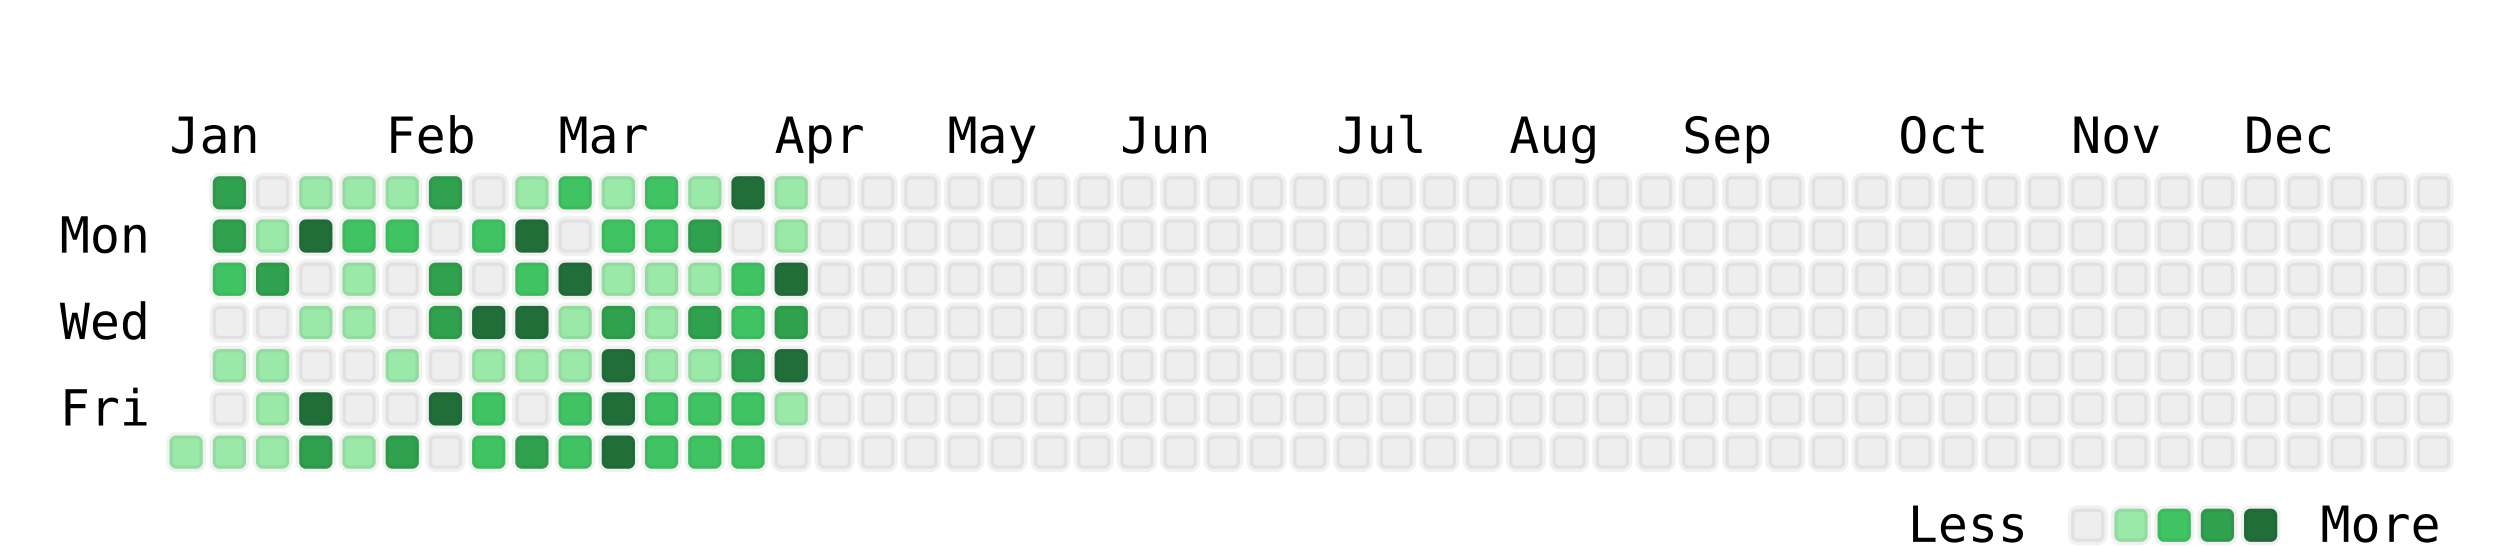
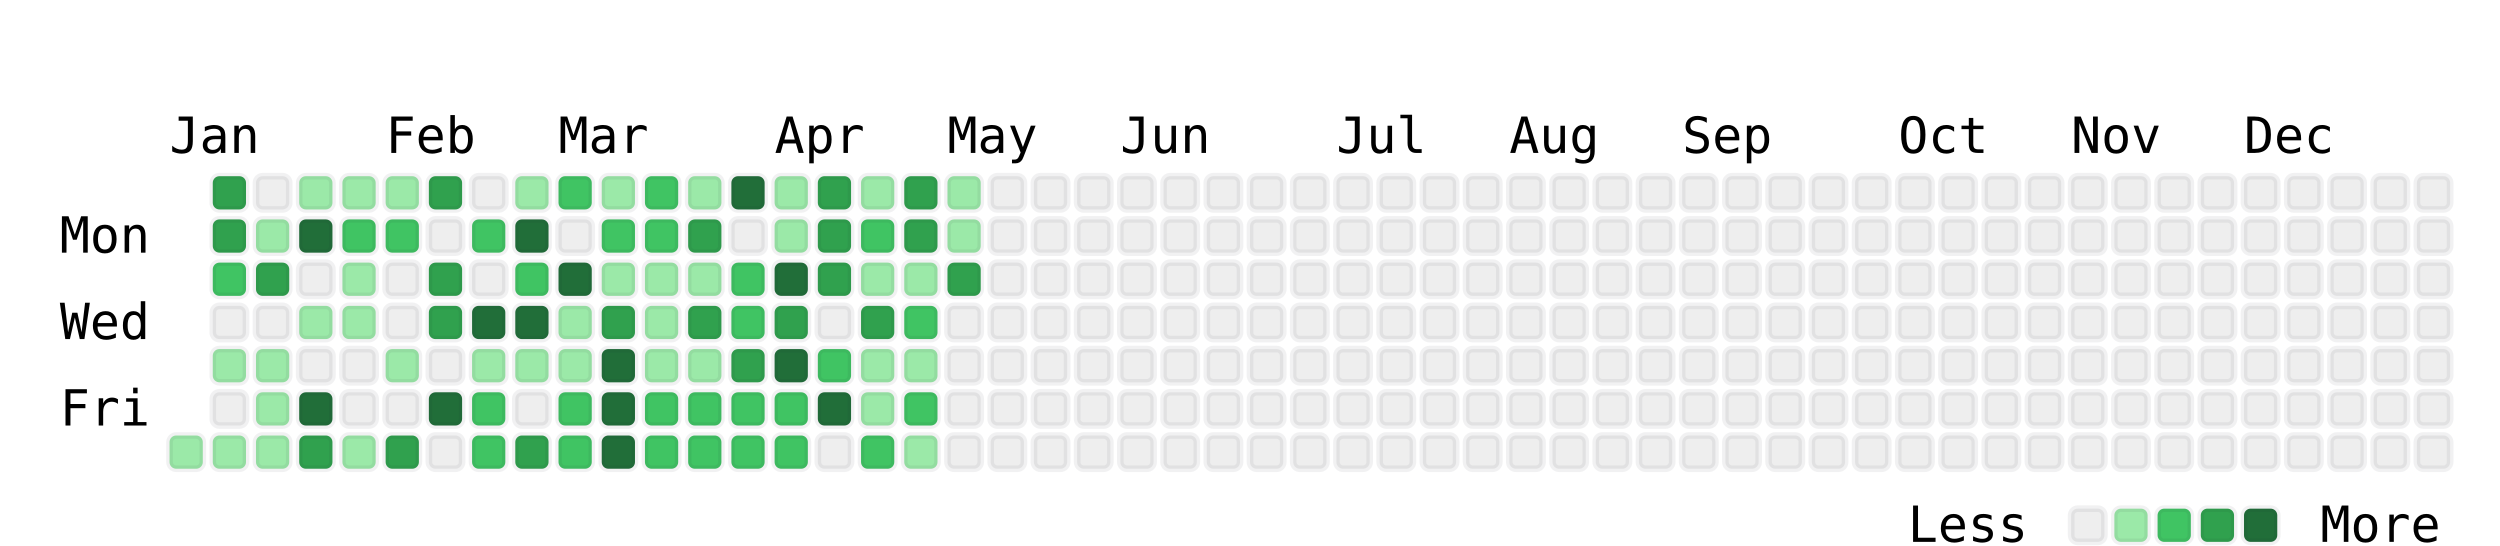
<svg xmlns="http://www.w3.org/2000/svg" width="752" height="164" id="grass-graph">
  <style> #grass-graph .pixel {     width: 10px;     height: 10px;     rx: 2px;     ry: 2px;     stroke: rgba(27,31,35,0.06);     stroke-width: 2px;   }   #grass-graph text {     font-family: monospace;     font-size: 15px;     fill: #000000;   }   #grass-graph .NONE { fill: #eeeeee; }   #grass-graph .FIRST_QUARTILE { fill: #9be9a8; }   #grass-graph .SECOND_QUARTILE { fill: #40c463; }   #grass-graph .THIRD_QUARTILE { fill: #30a14e; }   #grass-graph .FOURTH_QUARTILE { fill: #216e39; }   </style>
  <rect width="752" height="164" stroke="none" stroke-width="2px" fill="none" />
  <g>
    <text transform="translate(18, 76)">Mon</text>
  </g>
  <g>
    <text transform="translate(18, 102)">Wed</text>
  </g>
  <g>
    <text transform="translate(18, 128)">Fri</text>
  </g>
  <g>
    <text transform="translate(51, 46)">Jan</text>
  </g>
  <g>
    <text transform="translate(116, 46)">Feb</text>
  </g>
  <g>
    <text transform="translate(168, 46)">Mar</text>
  </g>
  <g>
    <text transform="translate(233, 46)">Apr</text>
  </g>
  <g>
    <text transform="translate(285, 46)">May</text>
  </g>
  <g>
    <text transform="translate(337, 46)">Jun</text>
  </g>
  <g>
    <text transform="translate(402, 46)">Jul</text>
  </g>
  <g>
    <text transform="translate(454, 46)">Aug</text>
  </g>
  <g>
    <text transform="translate(506, 46)">Sep</text>
  </g>
  <g>
    <text transform="translate(571, 46)">Oct</text>
  </g>
  <g>
    <text transform="translate(623, 46)">Nov</text>
  </g>
  <g>
    <text transform="translate(675, 46)">Dec</text>
  </g>
  <g transform="translate(51, 53)">
    <rect class="pixel FIRST_QUARTILE" x="0" y="78" data-date="2022-01-01" data-count="1" />
    <rect class="pixel THIRD_QUARTILE" x="13" y="0" data-date="2022-01-02" data-count="3" />
    <rect class="pixel THIRD_QUARTILE" x="13" y="13" data-date="2022-01-03" data-count="3" />
    <rect class="pixel SECOND_QUARTILE" x="13" y="26" data-date="2022-01-04" data-count="2" />
    <rect class="pixel NONE" x="13" y="39" data-date="2022-01-05" data-count="0" />
    <rect class="pixel FIRST_QUARTILE" x="13" y="52" data-date="2022-01-06" data-count="1" />
    <rect class="pixel NONE" x="13" y="65" data-date="2022-01-07" data-count="0" />
    <rect class="pixel FIRST_QUARTILE" x="13" y="78" data-date="2022-01-08" data-count="1" />
    <rect class="pixel NONE" x="26" y="0" data-date="2022-01-09" data-count="0" />
    <rect class="pixel FIRST_QUARTILE" x="26" y="13" data-date="2022-01-10" data-count="1" />
    <rect class="pixel THIRD_QUARTILE" x="26" y="26" data-date="2022-01-11" data-count="3" />
    <rect class="pixel NONE" x="26" y="39" data-date="2022-01-12" data-count="0" />
    <rect class="pixel FIRST_QUARTILE" x="26" y="52" data-date="2022-01-13" data-count="1" />
    <rect class="pixel FIRST_QUARTILE" x="26" y="65" data-date="2022-01-14" data-count="1" />
    <rect class="pixel FIRST_QUARTILE" x="26" y="78" data-date="2022-01-15" data-count="1" />
    <rect class="pixel FIRST_QUARTILE" x="39" y="0" data-date="2022-01-16" data-count="1" />
    <rect class="pixel FOURTH_QUARTILE" x="39" y="13" data-date="2022-01-17" data-count="4" />
    <rect class="pixel NONE" x="39" y="26" data-date="2022-01-18" data-count="0" />
    <rect class="pixel FIRST_QUARTILE" x="39" y="39" data-date="2022-01-19" data-count="1" />
    <rect class="pixel NONE" x="39" y="52" data-date="2022-01-20" data-count="0" />
    <rect class="pixel FOURTH_QUARTILE" x="39" y="65" data-date="2022-01-21" data-count="4" />
    <rect class="pixel THIRD_QUARTILE" x="39" y="78" data-date="2022-01-22" data-count="3" />
    <rect class="pixel FIRST_QUARTILE" x="52" y="0" data-date="2022-01-23" data-count="1" />
    <rect class="pixel SECOND_QUARTILE" x="52" y="13" data-date="2022-01-24" data-count="2" />
    <rect class="pixel FIRST_QUARTILE" x="52" y="26" data-date="2022-01-25" data-count="1" />
    <rect class="pixel FIRST_QUARTILE" x="52" y="39" data-date="2022-01-26" data-count="1" />
    <rect class="pixel NONE" x="52" y="52" data-date="2022-01-27" data-count="0" />
    <rect class="pixel NONE" x="52" y="65" data-date="2022-01-28" data-count="0" />
    <rect class="pixel FIRST_QUARTILE" x="52" y="78" data-date="2022-01-29" data-count="1" />
    <rect class="pixel FIRST_QUARTILE" x="65" y="0" data-date="2022-01-30" data-count="1" />
    <rect class="pixel SECOND_QUARTILE" x="65" y="13" data-date="2022-01-31" data-count="2" />
    <rect class="pixel NONE" x="65" y="26" data-date="2022-02-01" data-count="0" />
    <rect class="pixel NONE" x="65" y="39" data-date="2022-02-02" data-count="0" />
    <rect class="pixel FIRST_QUARTILE" x="65" y="52" data-date="2022-02-03" data-count="1" />
    <rect class="pixel NONE" x="65" y="65" data-date="2022-02-04" data-count="0" />
    <rect class="pixel THIRD_QUARTILE" x="65" y="78" data-date="2022-02-05" data-count="3" />
    <rect class="pixel THIRD_QUARTILE" x="78" y="0" data-date="2022-02-06" data-count="3" />
    <rect class="pixel NONE" x="78" y="13" data-date="2022-02-07" data-count="0" />
    <rect class="pixel THIRD_QUARTILE" x="78" y="26" data-date="2022-02-08" data-count="3" />
    <rect class="pixel THIRD_QUARTILE" x="78" y="39" data-date="2022-02-09" data-count="3" />
    <rect class="pixel NONE" x="78" y="52" data-date="2022-02-10" data-count="0" />
    <rect class="pixel FOURTH_QUARTILE" x="78" y="65" data-date="2022-02-11" data-count="4" />
    <rect class="pixel NONE" x="78" y="78" data-date="2022-02-12" data-count="0" />
    <rect class="pixel NONE" x="91" y="0" data-date="2022-02-13" data-count="0" />
    <rect class="pixel SECOND_QUARTILE" x="91" y="13" data-date="2022-02-14" data-count="2" />
    <rect class="pixel NONE" x="91" y="26" data-date="2022-02-15" data-count="0" />
    <rect class="pixel FOURTH_QUARTILE" x="91" y="39" data-date="2022-02-16" data-count="4" />
    <rect class="pixel FIRST_QUARTILE" x="91" y="52" data-date="2022-02-17" data-count="1" />
    <rect class="pixel SECOND_QUARTILE" x="91" y="65" data-date="2022-02-18" data-count="2" />
    <rect class="pixel SECOND_QUARTILE" x="91" y="78" data-date="2022-02-19" data-count="2" />
    <rect class="pixel FIRST_QUARTILE" x="104" y="0" data-date="2022-02-20" data-count="1" />
    <rect class="pixel FOURTH_QUARTILE" x="104" y="13" data-date="2022-02-21" data-count="5" />
    <rect class="pixel SECOND_QUARTILE" x="104" y="26" data-date="2022-02-22" data-count="2" />
    <rect class="pixel FOURTH_QUARTILE" x="104" y="39" data-date="2022-02-23" data-count="4" />
    <rect class="pixel FIRST_QUARTILE" x="104" y="52" data-date="2022-02-24" data-count="1" />
    <rect class="pixel NONE" x="104" y="65" data-date="2022-02-25" data-count="0" />
    <rect class="pixel THIRD_QUARTILE" x="104" y="78" data-date="2022-02-26" data-count="3" />
    <rect class="pixel SECOND_QUARTILE" x="117" y="0" data-date="2022-02-27" data-count="2" />
    <rect class="pixel NONE" x="117" y="13" data-date="2022-02-28" data-count="0" />
    <rect class="pixel FOURTH_QUARTILE" x="117" y="26" data-date="2022-03-01" data-count="5" />
    <rect class="pixel FIRST_QUARTILE" x="117" y="39" data-date="2022-03-02" data-count="1" />
    <rect class="pixel FIRST_QUARTILE" x="117" y="52" data-date="2022-03-03" data-count="1" />
    <rect class="pixel SECOND_QUARTILE" x="117" y="65" data-date="2022-03-04" data-count="2" />
    <rect class="pixel SECOND_QUARTILE" x="117" y="78" data-date="2022-03-05" data-count="2" />
    <rect class="pixel FIRST_QUARTILE" x="130" y="0" data-date="2022-03-06" data-count="1" />
    <rect class="pixel SECOND_QUARTILE" x="130" y="13" data-date="2022-03-07" data-count="2" />
    <rect class="pixel FIRST_QUARTILE" x="130" y="26" data-date="2022-03-08" data-count="1" />
    <rect class="pixel THIRD_QUARTILE" x="130" y="39" data-date="2022-03-09" data-count="3" />
    <rect class="pixel FOURTH_QUARTILE" x="130" y="52" data-date="2022-03-10" data-count="5" />
    <rect class="pixel FOURTH_QUARTILE" x="130" y="65" data-date="2022-03-11" data-count="5" />
    <rect class="pixel FOURTH_QUARTILE" x="130" y="78" data-date="2022-03-12" data-count="4" />
    <rect class="pixel SECOND_QUARTILE" x="143" y="0" data-date="2022-03-13" data-count="2" />
    <rect class="pixel SECOND_QUARTILE" x="143" y="13" data-date="2022-03-14" data-count="2" />
    <rect class="pixel FIRST_QUARTILE" x="143" y="26" data-date="2022-03-15" data-count="1" />
    <rect class="pixel FIRST_QUARTILE" x="143" y="39" data-date="2022-03-16" data-count="1" />
    <rect class="pixel FIRST_QUARTILE" x="143" y="52" data-date="2022-03-17" data-count="1" />
    <rect class="pixel SECOND_QUARTILE" x="143" y="65" data-date="2022-03-18" data-count="2" />
    <rect class="pixel SECOND_QUARTILE" x="143" y="78" data-date="2022-03-19" data-count="2" />
    <rect class="pixel FIRST_QUARTILE" x="156" y="0" data-date="2022-03-20" data-count="1" />
    <rect class="pixel THIRD_QUARTILE" x="156" y="13" data-date="2022-03-21" data-count="3" />
    <rect class="pixel FIRST_QUARTILE" x="156" y="26" data-date="2022-03-22" data-count="1" />
    <rect class="pixel THIRD_QUARTILE" x="156" y="39" data-date="2022-03-23" data-count="3" />
    <rect class="pixel FIRST_QUARTILE" x="156" y="52" data-date="2022-03-24" data-count="1" />
    <rect class="pixel SECOND_QUARTILE" x="156" y="65" data-date="2022-03-25" data-count="2" />
    <rect class="pixel SECOND_QUARTILE" x="156" y="78" data-date="2022-03-26" data-count="2" />
    <rect class="pixel FOURTH_QUARTILE" x="169" y="0" data-date="2022-03-27" data-count="4" />
    <rect class="pixel NONE" x="169" y="13" data-date="2022-03-28" data-count="0" />
    <rect class="pixel SECOND_QUARTILE" x="169" y="26" data-date="2022-03-29" data-count="2" />
    <rect class="pixel SECOND_QUARTILE" x="169" y="39" data-date="2022-03-30" data-count="2" />
    <rect class="pixel THIRD_QUARTILE" x="169" y="52" data-date="2022-03-31" data-count="3" />
    <rect class="pixel SECOND_QUARTILE" x="169" y="65" data-date="2022-04-01" data-count="2" />
    <rect class="pixel SECOND_QUARTILE" x="169" y="78" data-date="2022-04-02" data-count="2" />
    <rect class="pixel FIRST_QUARTILE" x="182" y="0" data-date="2022-04-03" data-count="1" />
    <rect class="pixel FIRST_QUARTILE" x="182" y="13" data-date="2022-04-04" data-count="1" />
    <rect class="pixel FOURTH_QUARTILE" x="182" y="26" data-date="2022-04-05" data-count="4" />
    <rect class="pixel THIRD_QUARTILE" x="182" y="39" data-date="2022-04-06" data-count="3" />
    <rect class="pixel FOURTH_QUARTILE" x="182" y="52" data-date="2022-04-07" data-count="4" />
-     <rect class="pixel FIRST_QUARTILE" x="182" y="65" data-date="2022-04-08" data-count="1" />
-     <rect class="pixel NONE" x="182" y="78" data-date="2022-04-09" data-count="0" />
-     <rect class="pixel NONE" x="195" y="0" data-date="2022-04-10" data-count="0" />
-     <rect class="pixel NONE" x="195" y="13" data-date="2022-04-11" data-count="0" />
-     <rect class="pixel NONE" x="195" y="26" data-date="2022-04-12" data-count="0" />
+     <rect class="pixel SECOND_QUARTILE" x="182" y="65" data-date="2022-04-08" data-count="2" />
+     <rect class="pixel SECOND_QUARTILE" x="182" y="78" data-date="2022-04-09" data-count="2" />
+     <rect class="pixel THIRD_QUARTILE" x="195" y="0" data-date="2022-04-10" data-count="3" />
+     <rect class="pixel THIRD_QUARTILE" x="195" y="13" data-date="2022-04-11" data-count="3" />
+     <rect class="pixel THIRD_QUARTILE" x="195" y="26" data-date="2022-04-12" data-count="3" />
    <rect class="pixel NONE" x="195" y="39" data-date="2022-04-13" data-count="0" />
-     <rect class="pixel NONE" x="195" y="52" data-date="2022-04-14" data-count="0" />
-     <rect class="pixel NONE" x="195" y="65" data-date="2022-04-15" data-count="0" />
+     <rect class="pixel SECOND_QUARTILE" x="195" y="52" data-date="2022-04-14" data-count="2" />
+     <rect class="pixel FOURTH_QUARTILE" x="195" y="65" data-date="2022-04-15" data-count="7" />
    <rect class="pixel NONE" x="195" y="78" data-date="2022-04-16" data-count="0" />
-     <rect class="pixel NONE" x="208" y="0" data-date="2022-04-17" data-count="0" />
-     <rect class="pixel NONE" x="208" y="13" data-date="2022-04-18" data-count="0" />
-     <rect class="pixel NONE" x="208" y="26" data-date="2022-04-19" data-count="0" />
-     <rect class="pixel NONE" x="208" y="39" data-date="2022-04-20" data-count="0" />
-     <rect class="pixel NONE" x="208" y="52" data-date="2022-04-21" data-count="0" />
-     <rect class="pixel NONE" x="208" y="65" data-date="2022-04-22" data-count="0" />
-     <rect class="pixel NONE" x="208" y="78" data-date="2022-04-23" data-count="0" />
-     <rect class="pixel NONE" x="221" y="0" data-date="2022-04-24" data-count="0" />
-     <rect class="pixel NONE" x="221" y="13" data-date="2022-04-25" data-count="0" />
-     <rect class="pixel NONE" x="221" y="26" data-date="2022-04-26" data-count="0" />
-     <rect class="pixel NONE" x="221" y="39" data-date="2022-04-27" data-count="0" />
-     <rect class="pixel NONE" x="221" y="52" data-date="2022-04-28" data-count="0" />
-     <rect class="pixel NONE" x="221" y="65" data-date="2022-04-29" data-count="0" />
-     <rect class="pixel NONE" x="221" y="78" data-date="2022-04-30" data-count="0" />
-     <rect class="pixel NONE" x="234" y="0" data-date="2022-05-01" data-count="0" />
-     <rect class="pixel NONE" x="234" y="13" data-date="2022-05-02" data-count="0" />
-     <rect class="pixel NONE" x="234" y="26" data-date="2022-05-03" data-count="0" />
+     <rect class="pixel FIRST_QUARTILE" x="208" y="0" data-date="2022-04-17" data-count="1" />
+     <rect class="pixel SECOND_QUARTILE" x="208" y="13" data-date="2022-04-18" data-count="2" />
+     <rect class="pixel FIRST_QUARTILE" x="208" y="26" data-date="2022-04-19" data-count="1" />
+     <rect class="pixel THIRD_QUARTILE" x="208" y="39" data-date="2022-04-20" data-count="3" />
+     <rect class="pixel FIRST_QUARTILE" x="208" y="52" data-date="2022-04-21" data-count="1" />
+     <rect class="pixel FIRST_QUARTILE" x="208" y="65" data-date="2022-04-22" data-count="1" />
+     <rect class="pixel SECOND_QUARTILE" x="208" y="78" data-date="2022-04-23" data-count="2" />
+     <rect class="pixel THIRD_QUARTILE" x="221" y="0" data-date="2022-04-24" data-count="3" />
+     <rect class="pixel THIRD_QUARTILE" x="221" y="13" data-date="2022-04-25" data-count="3" />
+     <rect class="pixel FIRST_QUARTILE" x="221" y="26" data-date="2022-04-26" data-count="1" />
+     <rect class="pixel SECOND_QUARTILE" x="221" y="39" data-date="2022-04-27" data-count="2" />
+     <rect class="pixel FIRST_QUARTILE" x="221" y="52" data-date="2022-04-28" data-count="1" />
+     <rect class="pixel SECOND_QUARTILE" x="221" y="65" data-date="2022-04-29" data-count="2" />
+     <rect class="pixel FIRST_QUARTILE" x="221" y="78" data-date="2022-04-30" data-count="1" />
+     <rect class="pixel FIRST_QUARTILE" x="234" y="0" data-date="2022-05-01" data-count="1" />
+     <rect class="pixel FIRST_QUARTILE" x="234" y="13" data-date="2022-05-02" data-count="1" />
+     <rect class="pixel THIRD_QUARTILE" x="234" y="26" data-date="2022-05-03" data-count="3" />
    <rect class="pixel NONE" x="234" y="39" data-date="2022-05-04" data-count="0" />
    <rect class="pixel NONE" x="234" y="52" data-date="2022-05-05" data-count="0" />
    <rect class="pixel NONE" x="234" y="65" data-date="2022-05-06" data-count="0" />
    <rect class="pixel NONE" x="234" y="78" data-date="2022-05-07" data-count="0" />
    <rect class="pixel NONE" x="247" y="0" data-date="2022-05-08" data-count="0" />
    <rect class="pixel NONE" x="247" y="13" data-date="2022-05-09" data-count="0" />
    <rect class="pixel NONE" x="247" y="26" data-date="2022-05-10" data-count="0" />
    <rect class="pixel NONE" x="247" y="39" data-date="2022-05-11" data-count="0" />
    <rect class="pixel NONE" x="247" y="52" data-date="2022-05-12" data-count="0" />
    <rect class="pixel NONE" x="247" y="65" data-date="2022-05-13" data-count="0" />
    <rect class="pixel NONE" x="247" y="78" data-date="2022-05-14" data-count="0" />
    <rect class="pixel NONE" x="260" y="0" data-date="2022-05-15" data-count="0" />
    <rect class="pixel NONE" x="260" y="13" data-date="2022-05-16" data-count="0" />
    <rect class="pixel NONE" x="260" y="26" data-date="2022-05-17" data-count="0" />
    <rect class="pixel NONE" x="260" y="39" data-date="2022-05-18" data-count="0" />
    <rect class="pixel NONE" x="260" y="52" data-date="2022-05-19" data-count="0" />
    <rect class="pixel NONE" x="260" y="65" data-date="2022-05-20" data-count="0" />
    <rect class="pixel NONE" x="260" y="78" data-date="2022-05-21" data-count="0" />
    <rect class="pixel NONE" x="273" y="0" data-date="2022-05-22" data-count="0" />
    <rect class="pixel NONE" x="273" y="13" data-date="2022-05-23" data-count="0" />
    <rect class="pixel NONE" x="273" y="26" data-date="2022-05-24" data-count="0" />
    <rect class="pixel NONE" x="273" y="39" data-date="2022-05-25" data-count="0" />
    <rect class="pixel NONE" x="273" y="52" data-date="2022-05-26" data-count="0" />
    <rect class="pixel NONE" x="273" y="65" data-date="2022-05-27" data-count="0" />
    <rect class="pixel NONE" x="273" y="78" data-date="2022-05-28" data-count="0" />
    <rect class="pixel NONE" x="286" y="0" data-date="2022-05-29" data-count="0" />
    <rect class="pixel NONE" x="286" y="13" data-date="2022-05-30" data-count="0" />
    <rect class="pixel NONE" x="286" y="26" data-date="2022-05-31" data-count="0" />
    <rect class="pixel NONE" x="286" y="39" data-date="2022-06-01" data-count="0" />
    <rect class="pixel NONE" x="286" y="52" data-date="2022-06-02" data-count="0" />
    <rect class="pixel NONE" x="286" y="65" data-date="2022-06-03" data-count="0" />
    <rect class="pixel NONE" x="286" y="78" data-date="2022-06-04" data-count="0" />
    <rect class="pixel NONE" x="299" y="0" data-date="2022-06-05" data-count="0" />
    <rect class="pixel NONE" x="299" y="13" data-date="2022-06-06" data-count="0" />
    <rect class="pixel NONE" x="299" y="26" data-date="2022-06-07" data-count="0" />
    <rect class="pixel NONE" x="299" y="39" data-date="2022-06-08" data-count="0" />
    <rect class="pixel NONE" x="299" y="52" data-date="2022-06-09" data-count="0" />
    <rect class="pixel NONE" x="299" y="65" data-date="2022-06-10" data-count="0" />
    <rect class="pixel NONE" x="299" y="78" data-date="2022-06-11" data-count="0" />
    <rect class="pixel NONE" x="312" y="0" data-date="2022-06-12" data-count="0" />
    <rect class="pixel NONE" x="312" y="13" data-date="2022-06-13" data-count="0" />
    <rect class="pixel NONE" x="312" y="26" data-date="2022-06-14" data-count="0" />
    <rect class="pixel NONE" x="312" y="39" data-date="2022-06-15" data-count="0" />
    <rect class="pixel NONE" x="312" y="52" data-date="2022-06-16" data-count="0" />
    <rect class="pixel NONE" x="312" y="65" data-date="2022-06-17" data-count="0" />
    <rect class="pixel NONE" x="312" y="78" data-date="2022-06-18" data-count="0" />
    <rect class="pixel NONE" x="325" y="0" data-date="2022-06-19" data-count="0" />
    <rect class="pixel NONE" x="325" y="13" data-date="2022-06-20" data-count="0" />
    <rect class="pixel NONE" x="325" y="26" data-date="2022-06-21" data-count="0" />
    <rect class="pixel NONE" x="325" y="39" data-date="2022-06-22" data-count="0" />
    <rect class="pixel NONE" x="325" y="52" data-date="2022-06-23" data-count="0" />
    <rect class="pixel NONE" x="325" y="65" data-date="2022-06-24" data-count="0" />
    <rect class="pixel NONE" x="325" y="78" data-date="2022-06-25" data-count="0" />
    <rect class="pixel NONE" x="338" y="0" data-date="2022-06-26" data-count="0" />
    <rect class="pixel NONE" x="338" y="13" data-date="2022-06-27" data-count="0" />
    <rect class="pixel NONE" x="338" y="26" data-date="2022-06-28" data-count="0" />
    <rect class="pixel NONE" x="338" y="39" data-date="2022-06-29" data-count="0" />
    <rect class="pixel NONE" x="338" y="52" data-date="2022-06-30" data-count="0" />
    <rect class="pixel NONE" x="338" y="65" data-date="2022-07-01" data-count="0" />
    <rect class="pixel NONE" x="338" y="78" data-date="2022-07-02" data-count="0" />
    <rect class="pixel NONE" x="351" y="0" data-date="2022-07-03" data-count="0" />
    <rect class="pixel NONE" x="351" y="13" data-date="2022-07-04" data-count="0" />
    <rect class="pixel NONE" x="351" y="26" data-date="2022-07-05" data-count="0" />
    <rect class="pixel NONE" x="351" y="39" data-date="2022-07-06" data-count="0" />
    <rect class="pixel NONE" x="351" y="52" data-date="2022-07-07" data-count="0" />
    <rect class="pixel NONE" x="351" y="65" data-date="2022-07-08" data-count="0" />
    <rect class="pixel NONE" x="351" y="78" data-date="2022-07-09" data-count="0" />
    <rect class="pixel NONE" x="364" y="0" data-date="2022-07-10" data-count="0" />
    <rect class="pixel NONE" x="364" y="13" data-date="2022-07-11" data-count="0" />
    <rect class="pixel NONE" x="364" y="26" data-date="2022-07-12" data-count="0" />
    <rect class="pixel NONE" x="364" y="39" data-date="2022-07-13" data-count="0" />
    <rect class="pixel NONE" x="364" y="52" data-date="2022-07-14" data-count="0" />
    <rect class="pixel NONE" x="364" y="65" data-date="2022-07-15" data-count="0" />
    <rect class="pixel NONE" x="364" y="78" data-date="2022-07-16" data-count="0" />
    <rect class="pixel NONE" x="377" y="0" data-date="2022-07-17" data-count="0" />
    <rect class="pixel NONE" x="377" y="13" data-date="2022-07-18" data-count="0" />
    <rect class="pixel NONE" x="377" y="26" data-date="2022-07-19" data-count="0" />
    <rect class="pixel NONE" x="377" y="39" data-date="2022-07-20" data-count="0" />
    <rect class="pixel NONE" x="377" y="52" data-date="2022-07-21" data-count="0" />
    <rect class="pixel NONE" x="377" y="65" data-date="2022-07-22" data-count="0" />
    <rect class="pixel NONE" x="377" y="78" data-date="2022-07-23" data-count="0" />
    <rect class="pixel NONE" x="390" y="0" data-date="2022-07-24" data-count="0" />
    <rect class="pixel NONE" x="390" y="13" data-date="2022-07-25" data-count="0" />
    <rect class="pixel NONE" x="390" y="26" data-date="2022-07-26" data-count="0" />
    <rect class="pixel NONE" x="390" y="39" data-date="2022-07-27" data-count="0" />
    <rect class="pixel NONE" x="390" y="52" data-date="2022-07-28" data-count="0" />
    <rect class="pixel NONE" x="390" y="65" data-date="2022-07-29" data-count="0" />
    <rect class="pixel NONE" x="390" y="78" data-date="2022-07-30" data-count="0" />
    <rect class="pixel NONE" x="403" y="0" data-date="2022-07-31" data-count="0" />
    <rect class="pixel NONE" x="403" y="13" data-date="2022-08-01" data-count="0" />
    <rect class="pixel NONE" x="403" y="26" data-date="2022-08-02" data-count="0" />
    <rect class="pixel NONE" x="403" y="39" data-date="2022-08-03" data-count="0" />
    <rect class="pixel NONE" x="403" y="52" data-date="2022-08-04" data-count="0" />
    <rect class="pixel NONE" x="403" y="65" data-date="2022-08-05" data-count="0" />
    <rect class="pixel NONE" x="403" y="78" data-date="2022-08-06" data-count="0" />
    <rect class="pixel NONE" x="416" y="0" data-date="2022-08-07" data-count="0" />
    <rect class="pixel NONE" x="416" y="13" data-date="2022-08-08" data-count="0" />
    <rect class="pixel NONE" x="416" y="26" data-date="2022-08-09" data-count="0" />
    <rect class="pixel NONE" x="416" y="39" data-date="2022-08-10" data-count="0" />
    <rect class="pixel NONE" x="416" y="52" data-date="2022-08-11" data-count="0" />
    <rect class="pixel NONE" x="416" y="65" data-date="2022-08-12" data-count="0" />
    <rect class="pixel NONE" x="416" y="78" data-date="2022-08-13" data-count="0" />
    <rect class="pixel NONE" x="429" y="0" data-date="2022-08-14" data-count="0" />
    <rect class="pixel NONE" x="429" y="13" data-date="2022-08-15" data-count="0" />
    <rect class="pixel NONE" x="429" y="26" data-date="2022-08-16" data-count="0" />
    <rect class="pixel NONE" x="429" y="39" data-date="2022-08-17" data-count="0" />
    <rect class="pixel NONE" x="429" y="52" data-date="2022-08-18" data-count="0" />
    <rect class="pixel NONE" x="429" y="65" data-date="2022-08-19" data-count="0" />
    <rect class="pixel NONE" x="429" y="78" data-date="2022-08-20" data-count="0" />
    <rect class="pixel NONE" x="442" y="0" data-date="2022-08-21" data-count="0" />
    <rect class="pixel NONE" x="442" y="13" data-date="2022-08-22" data-count="0" />
    <rect class="pixel NONE" x="442" y="26" data-date="2022-08-23" data-count="0" />
    <rect class="pixel NONE" x="442" y="39" data-date="2022-08-24" data-count="0" />
    <rect class="pixel NONE" x="442" y="52" data-date="2022-08-25" data-count="0" />
    <rect class="pixel NONE" x="442" y="65" data-date="2022-08-26" data-count="0" />
    <rect class="pixel NONE" x="442" y="78" data-date="2022-08-27" data-count="0" />
    <rect class="pixel NONE" x="455" y="0" data-date="2022-08-28" data-count="0" />
    <rect class="pixel NONE" x="455" y="13" data-date="2022-08-29" data-count="0" />
    <rect class="pixel NONE" x="455" y="26" data-date="2022-08-30" data-count="0" />
    <rect class="pixel NONE" x="455" y="39" data-date="2022-08-31" data-count="0" />
    <rect class="pixel NONE" x="455" y="52" data-date="2022-09-01" data-count="0" />
    <rect class="pixel NONE" x="455" y="65" data-date="2022-09-02" data-count="0" />
    <rect class="pixel NONE" x="455" y="78" data-date="2022-09-03" data-count="0" />
    <rect class="pixel NONE" x="468" y="0" data-date="2022-09-04" data-count="0" />
    <rect class="pixel NONE" x="468" y="13" data-date="2022-09-05" data-count="0" />
    <rect class="pixel NONE" x="468" y="26" data-date="2022-09-06" data-count="0" />
    <rect class="pixel NONE" x="468" y="39" data-date="2022-09-07" data-count="0" />
    <rect class="pixel NONE" x="468" y="52" data-date="2022-09-08" data-count="0" />
    <rect class="pixel NONE" x="468" y="65" data-date="2022-09-09" data-count="0" />
    <rect class="pixel NONE" x="468" y="78" data-date="2022-09-10" data-count="0" />
    <rect class="pixel NONE" x="481" y="0" data-date="2022-09-11" data-count="0" />
    <rect class="pixel NONE" x="481" y="13" data-date="2022-09-12" data-count="0" />
    <rect class="pixel NONE" x="481" y="26" data-date="2022-09-13" data-count="0" />
    <rect class="pixel NONE" x="481" y="39" data-date="2022-09-14" data-count="0" />
    <rect class="pixel NONE" x="481" y="52" data-date="2022-09-15" data-count="0" />
    <rect class="pixel NONE" x="481" y="65" data-date="2022-09-16" data-count="0" />
    <rect class="pixel NONE" x="481" y="78" data-date="2022-09-17" data-count="0" />
    <rect class="pixel NONE" x="494" y="0" data-date="2022-09-18" data-count="0" />
    <rect class="pixel NONE" x="494" y="13" data-date="2022-09-19" data-count="0" />
    <rect class="pixel NONE" x="494" y="26" data-date="2022-09-20" data-count="0" />
    <rect class="pixel NONE" x="494" y="39" data-date="2022-09-21" data-count="0" />
    <rect class="pixel NONE" x="494" y="52" data-date="2022-09-22" data-count="0" />
    <rect class="pixel NONE" x="494" y="65" data-date="2022-09-23" data-count="0" />
    <rect class="pixel NONE" x="494" y="78" data-date="2022-09-24" data-count="0" />
    <rect class="pixel NONE" x="507" y="0" data-date="2022-09-25" data-count="0" />
    <rect class="pixel NONE" x="507" y="13" data-date="2022-09-26" data-count="0" />
    <rect class="pixel NONE" x="507" y="26" data-date="2022-09-27" data-count="0" />
    <rect class="pixel NONE" x="507" y="39" data-date="2022-09-28" data-count="0" />
    <rect class="pixel NONE" x="507" y="52" data-date="2022-09-29" data-count="0" />
    <rect class="pixel NONE" x="507" y="65" data-date="2022-09-30" data-count="0" />
    <rect class="pixel NONE" x="507" y="78" data-date="2022-10-01" data-count="0" />
    <rect class="pixel NONE" x="520" y="0" data-date="2022-10-02" data-count="0" />
    <rect class="pixel NONE" x="520" y="13" data-date="2022-10-03" data-count="0" />
    <rect class="pixel NONE" x="520" y="26" data-date="2022-10-04" data-count="0" />
    <rect class="pixel NONE" x="520" y="39" data-date="2022-10-05" data-count="0" />
    <rect class="pixel NONE" x="520" y="52" data-date="2022-10-06" data-count="0" />
    <rect class="pixel NONE" x="520" y="65" data-date="2022-10-07" data-count="0" />
    <rect class="pixel NONE" x="520" y="78" data-date="2022-10-08" data-count="0" />
    <rect class="pixel NONE" x="533" y="0" data-date="2022-10-09" data-count="0" />
    <rect class="pixel NONE" x="533" y="13" data-date="2022-10-10" data-count="0" />
    <rect class="pixel NONE" x="533" y="26" data-date="2022-10-11" data-count="0" />
    <rect class="pixel NONE" x="533" y="39" data-date="2022-10-12" data-count="0" />
    <rect class="pixel NONE" x="533" y="52" data-date="2022-10-13" data-count="0" />
    <rect class="pixel NONE" x="533" y="65" data-date="2022-10-14" data-count="0" />
    <rect class="pixel NONE" x="533" y="78" data-date="2022-10-15" data-count="0" />
    <rect class="pixel NONE" x="546" y="0" data-date="2022-10-16" data-count="0" />
    <rect class="pixel NONE" x="546" y="13" data-date="2022-10-17" data-count="0" />
    <rect class="pixel NONE" x="546" y="26" data-date="2022-10-18" data-count="0" />
    <rect class="pixel NONE" x="546" y="39" data-date="2022-10-19" data-count="0" />
    <rect class="pixel NONE" x="546" y="52" data-date="2022-10-20" data-count="0" />
    <rect class="pixel NONE" x="546" y="65" data-date="2022-10-21" data-count="0" />
    <rect class="pixel NONE" x="546" y="78" data-date="2022-10-22" data-count="0" />
    <rect class="pixel NONE" x="559" y="0" data-date="2022-10-23" data-count="0" />
    <rect class="pixel NONE" x="559" y="13" data-date="2022-10-24" data-count="0" />
    <rect class="pixel NONE" x="559" y="26" data-date="2022-10-25" data-count="0" />
    <rect class="pixel NONE" x="559" y="39" data-date="2022-10-26" data-count="0" />
    <rect class="pixel NONE" x="559" y="52" data-date="2022-10-27" data-count="0" />
    <rect class="pixel NONE" x="559" y="65" data-date="2022-10-28" data-count="0" />
    <rect class="pixel NONE" x="559" y="78" data-date="2022-10-29" data-count="0" />
    <rect class="pixel NONE" x="572" y="0" data-date="2022-10-30" data-count="0" />
    <rect class="pixel NONE" x="572" y="13" data-date="2022-10-31" data-count="0" />
    <rect class="pixel NONE" x="572" y="26" data-date="2022-11-01" data-count="0" />
    <rect class="pixel NONE" x="572" y="39" data-date="2022-11-02" data-count="0" />
    <rect class="pixel NONE" x="572" y="52" data-date="2022-11-03" data-count="0" />
    <rect class="pixel NONE" x="572" y="65" data-date="2022-11-04" data-count="0" />
    <rect class="pixel NONE" x="572" y="78" data-date="2022-11-05" data-count="0" />
    <rect class="pixel NONE" x="585" y="0" data-date="2022-11-06" data-count="0" />
    <rect class="pixel NONE" x="585" y="13" data-date="2022-11-07" data-count="0" />
    <rect class="pixel NONE" x="585" y="26" data-date="2022-11-08" data-count="0" />
    <rect class="pixel NONE" x="585" y="39" data-date="2022-11-09" data-count="0" />
    <rect class="pixel NONE" x="585" y="52" data-date="2022-11-10" data-count="0" />
    <rect class="pixel NONE" x="585" y="65" data-date="2022-11-11" data-count="0" />
    <rect class="pixel NONE" x="585" y="78" data-date="2022-11-12" data-count="0" />
    <rect class="pixel NONE" x="598" y="0" data-date="2022-11-13" data-count="0" />
    <rect class="pixel NONE" x="598" y="13" data-date="2022-11-14" data-count="0" />
    <rect class="pixel NONE" x="598" y="26" data-date="2022-11-15" data-count="0" />
    <rect class="pixel NONE" x="598" y="39" data-date="2022-11-16" data-count="0" />
    <rect class="pixel NONE" x="598" y="52" data-date="2022-11-17" data-count="0" />
    <rect class="pixel NONE" x="598" y="65" data-date="2022-11-18" data-count="0" />
    <rect class="pixel NONE" x="598" y="78" data-date="2022-11-19" data-count="0" />
    <rect class="pixel NONE" x="611" y="0" data-date="2022-11-20" data-count="0" />
    <rect class="pixel NONE" x="611" y="13" data-date="2022-11-21" data-count="0" />
    <rect class="pixel NONE" x="611" y="26" data-date="2022-11-22" data-count="0" />
    <rect class="pixel NONE" x="611" y="39" data-date="2022-11-23" data-count="0" />
    <rect class="pixel NONE" x="611" y="52" data-date="2022-11-24" data-count="0" />
    <rect class="pixel NONE" x="611" y="65" data-date="2022-11-25" data-count="0" />
    <rect class="pixel NONE" x="611" y="78" data-date="2022-11-26" data-count="0" />
    <rect class="pixel NONE" x="624" y="0" data-date="2022-11-27" data-count="0" />
    <rect class="pixel NONE" x="624" y="13" data-date="2022-11-28" data-count="0" />
    <rect class="pixel NONE" x="624" y="26" data-date="2022-11-29" data-count="0" />
    <rect class="pixel NONE" x="624" y="39" data-date="2022-11-30" data-count="0" />
    <rect class="pixel NONE" x="624" y="52" data-date="2022-12-01" data-count="0" />
    <rect class="pixel NONE" x="624" y="65" data-date="2022-12-02" data-count="0" />
    <rect class="pixel NONE" x="624" y="78" data-date="2022-12-03" data-count="0" />
    <rect class="pixel NONE" x="637" y="0" data-date="2022-12-04" data-count="0" />
    <rect class="pixel NONE" x="637" y="13" data-date="2022-12-05" data-count="0" />
    <rect class="pixel NONE" x="637" y="26" data-date="2022-12-06" data-count="0" />
    <rect class="pixel NONE" x="637" y="39" data-date="2022-12-07" data-count="0" />
    <rect class="pixel NONE" x="637" y="52" data-date="2022-12-08" data-count="0" />
    <rect class="pixel NONE" x="637" y="65" data-date="2022-12-09" data-count="0" />
    <rect class="pixel NONE" x="637" y="78" data-date="2022-12-10" data-count="0" />
    <rect class="pixel NONE" x="650" y="0" data-date="2022-12-11" data-count="0" />
    <rect class="pixel NONE" x="650" y="13" data-date="2022-12-12" data-count="0" />
    <rect class="pixel NONE" x="650" y="26" data-date="2022-12-13" data-count="0" />
    <rect class="pixel NONE" x="650" y="39" data-date="2022-12-14" data-count="0" />
    <rect class="pixel NONE" x="650" y="52" data-date="2022-12-15" data-count="0" />
    <rect class="pixel NONE" x="650" y="65" data-date="2022-12-16" data-count="0" />
    <rect class="pixel NONE" x="650" y="78" data-date="2022-12-17" data-count="0" />
    <rect class="pixel NONE" x="663" y="0" data-date="2022-12-18" data-count="0" />
    <rect class="pixel NONE" x="663" y="13" data-date="2022-12-19" data-count="0" />
    <rect class="pixel NONE" x="663" y="26" data-date="2022-12-20" data-count="0" />
    <rect class="pixel NONE" x="663" y="39" data-date="2022-12-21" data-count="0" />
    <rect class="pixel NONE" x="663" y="52" data-date="2022-12-22" data-count="0" />
    <rect class="pixel NONE" x="663" y="65" data-date="2022-12-23" data-count="0" />
    <rect class="pixel NONE" x="663" y="78" data-date="2022-12-24" data-count="0" />
    <rect class="pixel NONE" x="676" y="0" data-date="2022-12-25" data-count="0" />
    <rect class="pixel NONE" x="676" y="13" data-date="2022-12-26" data-count="0" />
    <rect class="pixel NONE" x="676" y="26" data-date="2022-12-27" data-count="0" />
    <rect class="pixel NONE" x="676" y="39" data-date="2022-12-28" data-count="0" />
    <rect class="pixel NONE" x="676" y="52" data-date="2022-12-29" data-count="0" />
    <rect class="pixel NONE" x="676" y="65" data-date="2022-12-30" data-count="0" />
    <rect class="pixel NONE" x="676" y="78" data-date="2022-12-31" data-count="0" />
  </g>
  <g transform="translate(623, 153)">
    <text transform="translate(-13, 10)" text-anchor="end">Less</text>
    <rect class="pixel NONE" x="0" y="0" data-date="" data-count="0" />
    <rect class="pixel FIRST_QUARTILE" x="13" y="0" data-date="" data-count="0" />
    <rect class="pixel SECOND_QUARTILE" x="26" y="0" data-date="" data-count="0" />
    <rect class="pixel THIRD_QUARTILE" x="39" y="0" data-date="" data-count="0" />
    <rect class="pixel FOURTH_QUARTILE" x="52" y="0" data-date="" data-count="0" />
    <text transform="translate(75, 10)">More</text>
  </g>
</svg>
